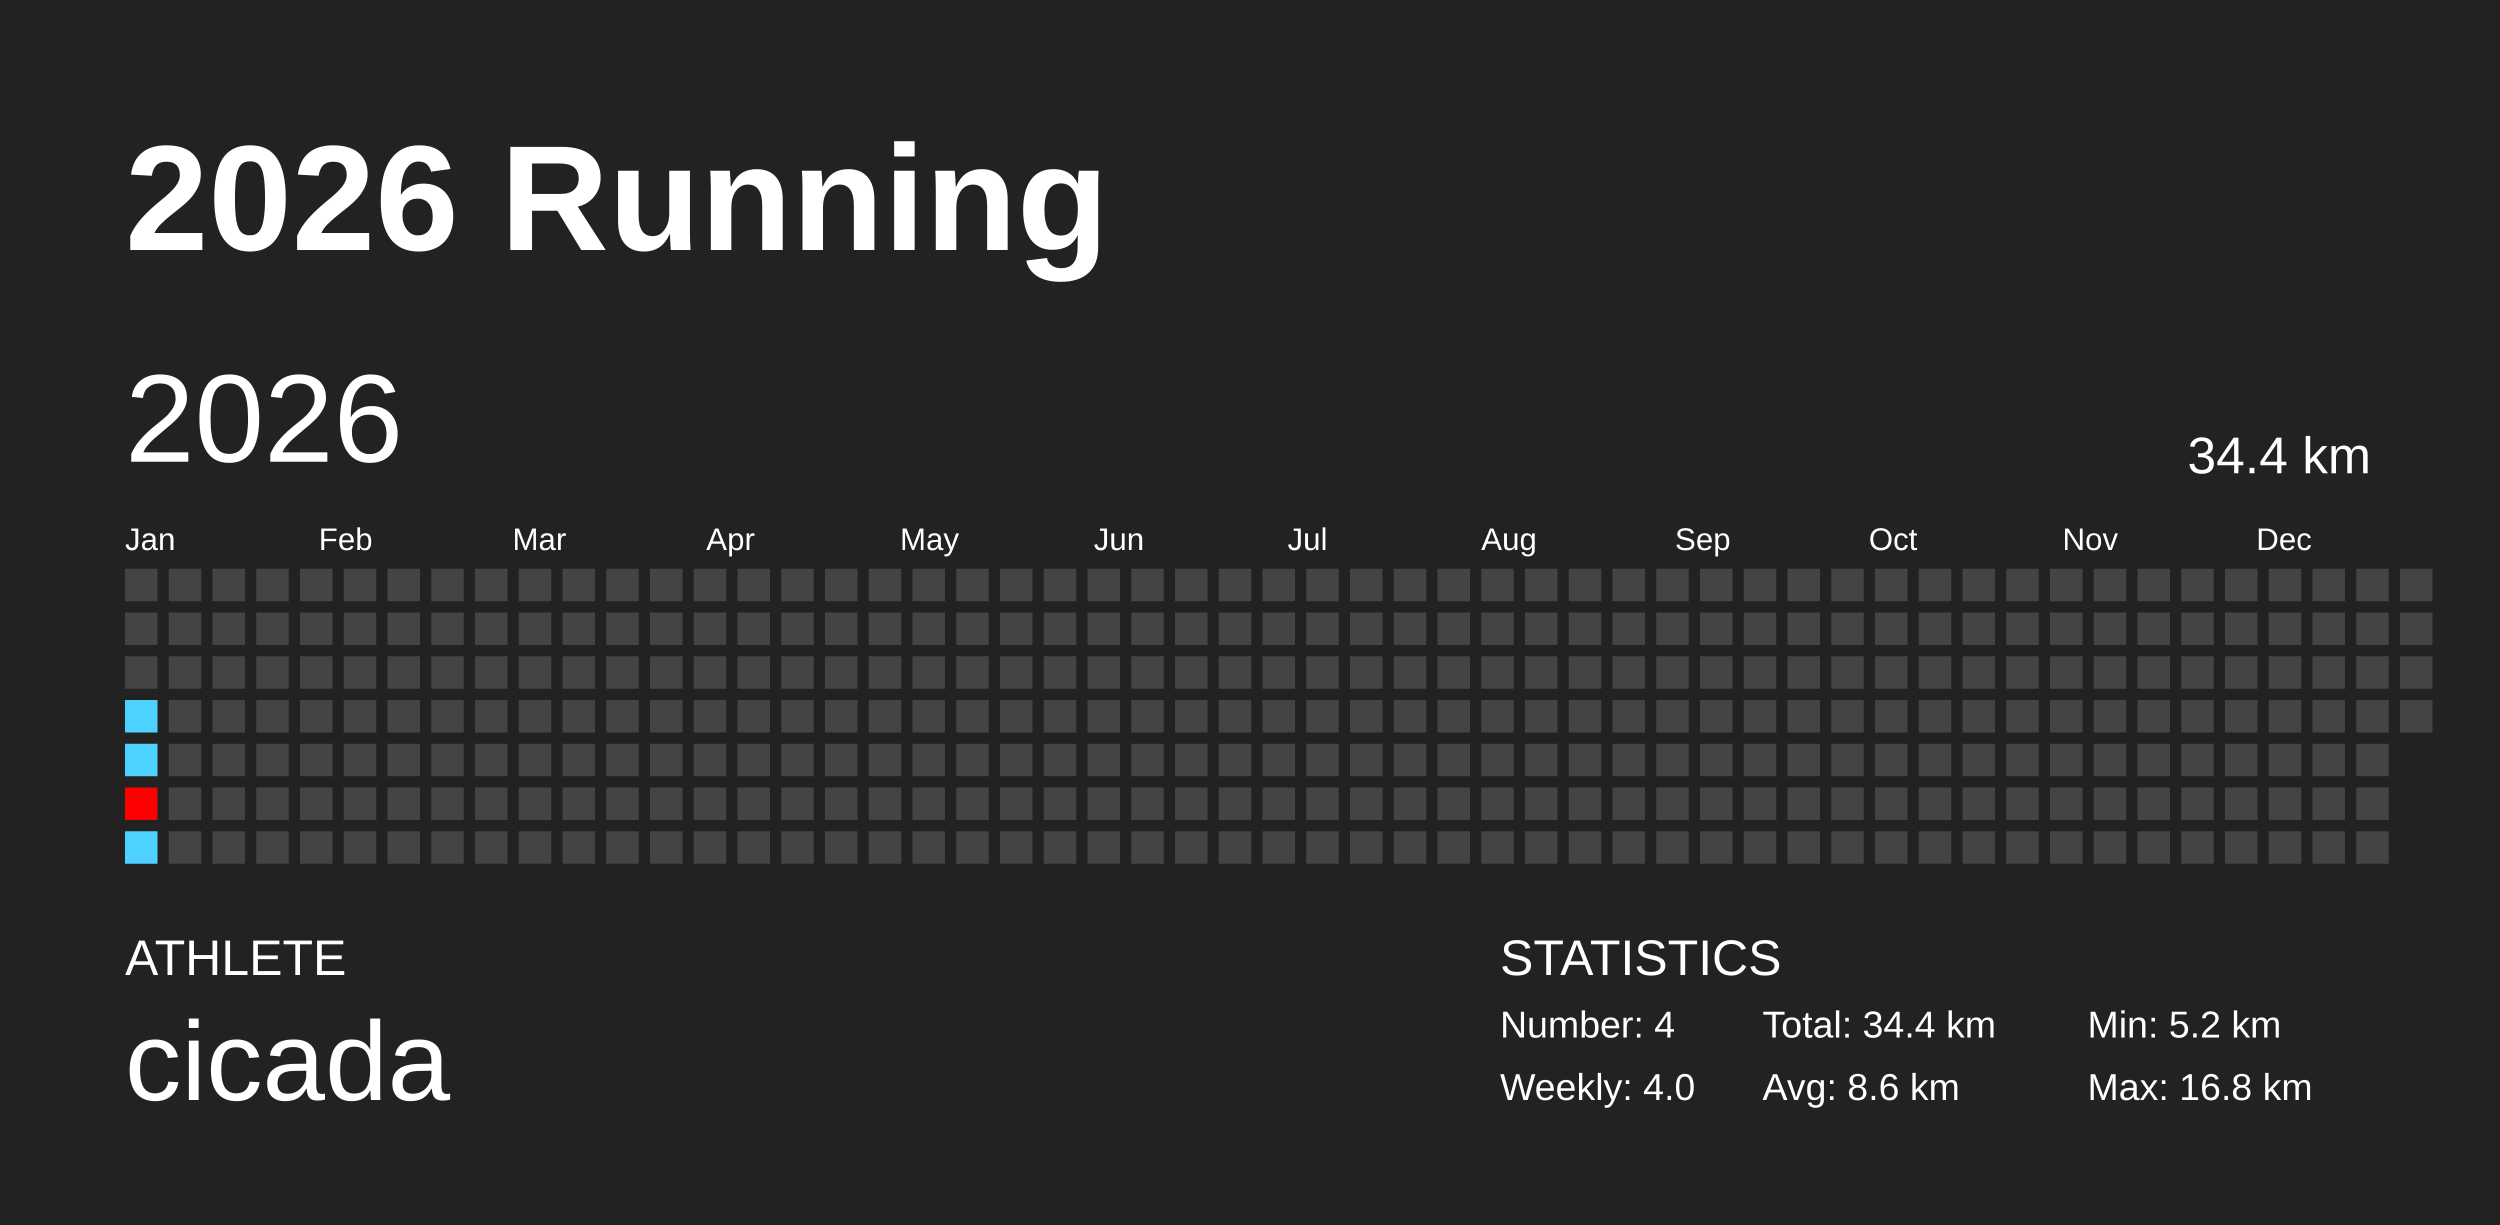
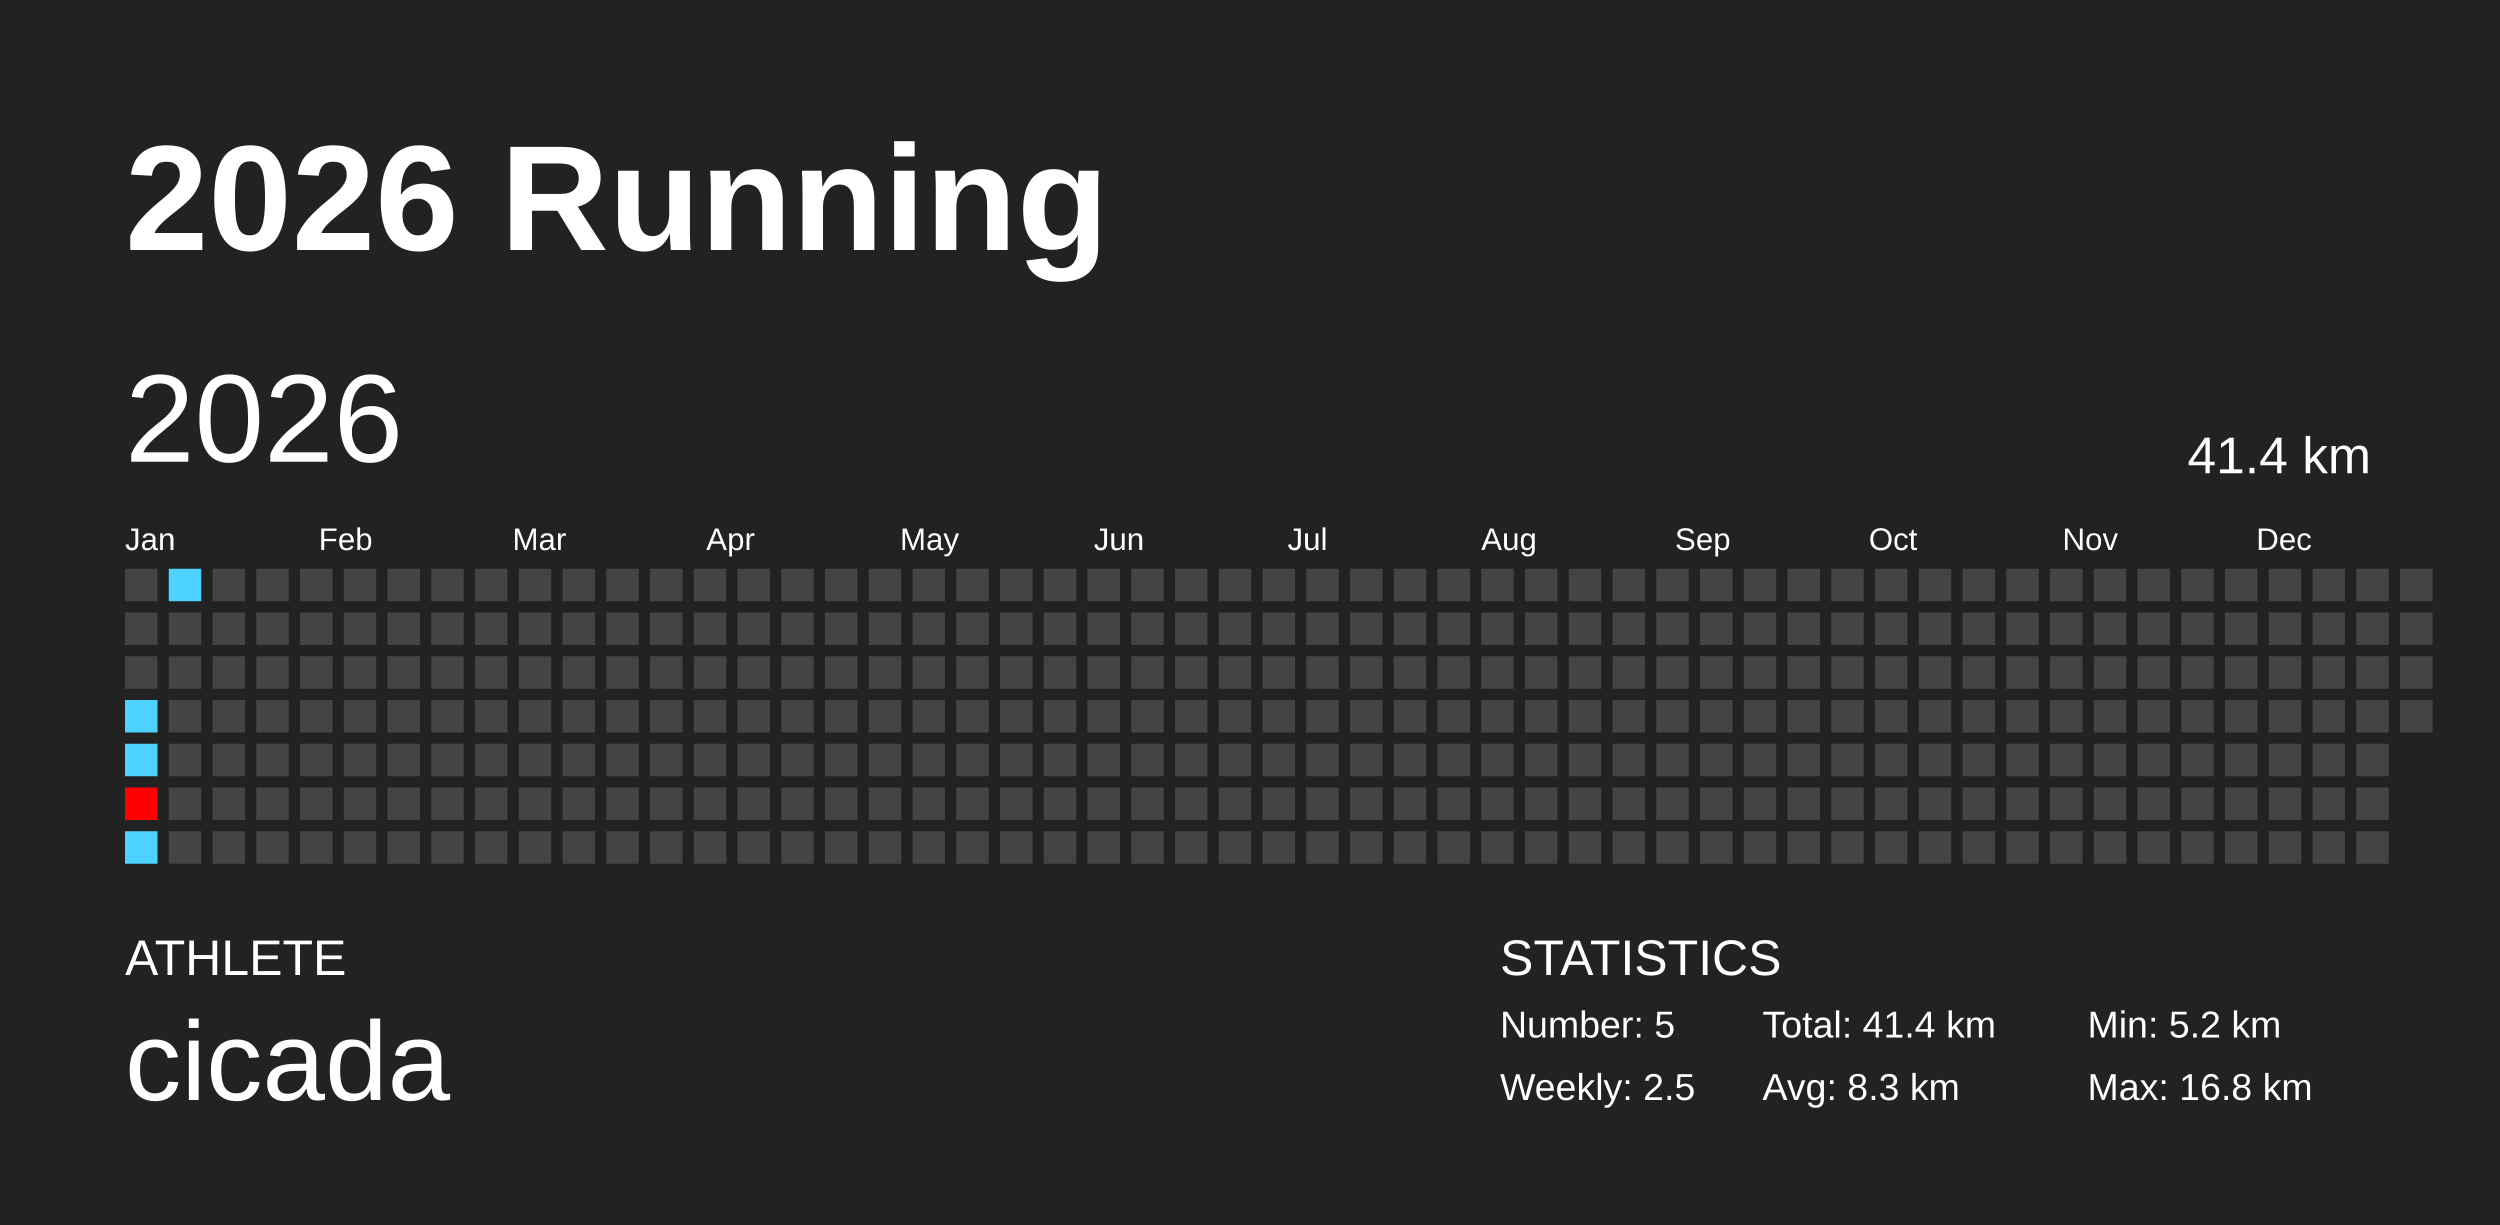
<svg xmlns="http://www.w3.org/2000/svg" baseProfile="full" height="98mm" version="1.1" viewBox="0,0,200,98" width="200mm">
  <defs />
  <rect fill="#222222" height="98" width="200" x="0" y="0" />
  <text fill="#FFFFFF" style="font-size:12px; font-family:Arial; font-weight:bold;" x="10" y="20">2026 Running</text>
  <text fill="#FFFFFF" style="font-size:4px; font-family:Arial" x="10" y="78">ATHLETE</text>
  <text fill="#FFFFFF" style="font-size:9px; font-family:Arial" x="10" y="88">cicada</text>
  <text fill="#FFFFFF" style="font-size:4px; font-family:Arial" x="120" y="78">STATISTICS</text>
-   <text fill="#FFFFFF" style="font-size:3px; font-family:Arial" x="120" y="83">Number: 4</text>
-   <text fill="#FFFFFF" style="font-size:3px; font-family:Arial" x="120" y="88">Weekly: 4.0</text>
-   <text fill="#FFFFFF" style="font-size:3px; font-family:Arial" x="141" y="83">Total: 34.4 km</text>
-   <text fill="#FFFFFF" style="font-size:3px; font-family:Arial" x="141" y="88">Avg: 8.6 km</text>
+   <text fill="#FFFFFF" style="font-size:3px; font-family:Arial" x="120" y="83">Number: 5</text>
+   <text fill="#FFFFFF" style="font-size:3px; font-family:Arial" x="120" y="88">Weekly: 2.5</text>
+   <text fill="#FFFFFF" style="font-size:3px; font-family:Arial" x="141" y="83">Total: 41.4 km</text>
+   <text fill="#FFFFFF" style="font-size:3px; font-family:Arial" x="141" y="88">Avg: 8.3 km</text>
  <text fill="#FFFFFF" style="font-size:3px; font-family:Arial" x="167" y="83">Min: 5.2 km</text>
  <text fill="#FFFFFF" style="font-size:3px; font-family:Arial" x="167" y="88">Max: 16.8 km</text>
  <text dominant-baseline="hanging" fill="#FFFFFF" style="font-size:10.0px; font-family:Arial;" x="10" y="30">2026</text>
-   <text dominant-baseline="hanging" fill="#FFFFFF" style="font-size:4.125px; font-family:Arial;" x="175" y="35">34.4 km</text>
+   <text dominant-baseline="hanging" fill="#FFFFFF" style="font-size:4.125px; font-family:Arial;" x="175" y="35">41.4 km</text>
  <text fill="#FFFFFF" style="font-size:2.5px; font-family:Arial" x="10.0" y="44">Jan</text>
  <text fill="#FFFFFF" style="font-size:2.5px; font-family:Arial" x="25.5" y="44">Feb</text>
  <text fill="#FFFFFF" style="font-size:2.5px; font-family:Arial" x="41.0" y="44">Mar</text>
  <text fill="#FFFFFF" style="font-size:2.5px; font-family:Arial" x="56.5" y="44">Apr</text>
  <text fill="#FFFFFF" style="font-size:2.5px; font-family:Arial" x="72.0" y="44">May</text>
  <text fill="#FFFFFF" style="font-size:2.5px; font-family:Arial" x="87.5" y="44">Jun</text>
  <text fill="#FFFFFF" style="font-size:2.5px; font-family:Arial" x="103.0" y="44">Jul</text>
  <text fill="#FFFFFF" style="font-size:2.5px; font-family:Arial" x="118.5" y="44">Aug</text>
  <text fill="#FFFFFF" style="font-size:2.5px; font-family:Arial" x="134.0" y="44">Sep</text>
  <text fill="#FFFFFF" style="font-size:2.5px; font-family:Arial" x="149.5" y="44">Oct</text>
  <text fill="#FFFFFF" style="font-size:2.5px; font-family:Arial" x="165.0" y="44">Nov</text>
  <text fill="#FFFFFF" style="font-size:2.5px; font-family:Arial" x="180.5" y="44">Dec</text>
  <rect fill="#444444" height="2.6" width="2.6" x="10.0" y="45.5" />
  <rect fill="#444444" height="2.6" width="2.6" x="10.0" y="49.0" />
  <rect fill="#444444" height="2.6" width="2.6" x="10.0" y="52.5" />
  <rect fill="#4dd2ff" height="2.6" width="2.6" x="10.0" y="56.0" />
  <rect fill="#4dd2ff" height="2.6" width="2.6" x="10.0" y="59.5" />
  <rect fill="#ff0000" height="2.6" width="2.6" x="10.0" y="63.0" />
  <rect fill="#4dd2ff" height="2.6" width="2.6" x="10.0" y="66.5" />
-   <rect fill="#444444" height="2.6" width="2.6" x="13.5" y="45.5" />
+   <rect fill="#4dd2ff" height="2.6" width="2.6" x="13.5" y="45.5" />
  <rect fill="#444444" height="2.6" width="2.6" x="13.5" y="49.0" />
  <rect fill="#444444" height="2.6" width="2.6" x="13.5" y="52.5" />
  <rect fill="#444444" height="2.6" width="2.6" x="13.5" y="56.0" />
  <rect fill="#444444" height="2.6" width="2.6" x="13.5" y="59.5" />
  <rect fill="#444444" height="2.6" width="2.6" x="13.5" y="63.0" />
  <rect fill="#444444" height="2.6" width="2.6" x="13.5" y="66.5" />
  <rect fill="#444444" height="2.6" width="2.6" x="17.0" y="45.5" />
  <rect fill="#444444" height="2.6" width="2.6" x="17.0" y="49.0" />
  <rect fill="#444444" height="2.6" width="2.6" x="17.0" y="52.5" />
  <rect fill="#444444" height="2.6" width="2.6" x="17.0" y="56.0" />
  <rect fill="#444444" height="2.6" width="2.6" x="17.0" y="59.5" />
  <rect fill="#444444" height="2.6" width="2.6" x="17.0" y="63.0" />
  <rect fill="#444444" height="2.6" width="2.6" x="17.0" y="66.5" />
  <rect fill="#444444" height="2.6" width="2.6" x="20.5" y="45.5" />
  <rect fill="#444444" height="2.6" width="2.6" x="20.5" y="49.0" />
  <rect fill="#444444" height="2.6" width="2.6" x="20.5" y="52.5" />
  <rect fill="#444444" height="2.6" width="2.6" x="20.5" y="56.0" />
  <rect fill="#444444" height="2.6" width="2.6" x="20.5" y="59.5" />
  <rect fill="#444444" height="2.6" width="2.6" x="20.5" y="63.0" />
  <rect fill="#444444" height="2.6" width="2.6" x="20.5" y="66.5" />
  <rect fill="#444444" height="2.6" width="2.6" x="24.0" y="45.5" />
  <rect fill="#444444" height="2.6" width="2.6" x="24.0" y="49.0" />
  <rect fill="#444444" height="2.6" width="2.6" x="24.0" y="52.5" />
  <rect fill="#444444" height="2.6" width="2.6" x="24.0" y="56.0" />
  <rect fill="#444444" height="2.6" width="2.6" x="24.0" y="59.5" />
  <rect fill="#444444" height="2.6" width="2.6" x="24.0" y="63.0" />
  <rect fill="#444444" height="2.6" width="2.6" x="24.0" y="66.5" />
  <rect fill="#444444" height="2.6" width="2.6" x="27.5" y="45.5" />
  <rect fill="#444444" height="2.6" width="2.6" x="27.5" y="49.0" />
  <rect fill="#444444" height="2.6" width="2.6" x="27.5" y="52.5" />
  <rect fill="#444444" height="2.6" width="2.6" x="27.5" y="56.0" />
  <rect fill="#444444" height="2.6" width="2.6" x="27.5" y="59.5" />
  <rect fill="#444444" height="2.6" width="2.6" x="27.5" y="63.0" />
  <rect fill="#444444" height="2.6" width="2.6" x="27.5" y="66.5" />
  <rect fill="#444444" height="2.6" width="2.6" x="31.0" y="45.5" />
  <rect fill="#444444" height="2.6" width="2.6" x="31.0" y="49.0" />
  <rect fill="#444444" height="2.6" width="2.6" x="31.0" y="52.5" />
  <rect fill="#444444" height="2.6" width="2.6" x="31.0" y="56.0" />
  <rect fill="#444444" height="2.6" width="2.6" x="31.0" y="59.5" />
  <rect fill="#444444" height="2.6" width="2.6" x="31.0" y="63.0" />
  <rect fill="#444444" height="2.6" width="2.6" x="31.0" y="66.5" />
  <rect fill="#444444" height="2.6" width="2.6" x="34.5" y="45.5" />
  <rect fill="#444444" height="2.6" width="2.6" x="34.5" y="49.0" />
  <rect fill="#444444" height="2.6" width="2.6" x="34.5" y="52.5" />
  <rect fill="#444444" height="2.6" width="2.6" x="34.5" y="56.0" />
  <rect fill="#444444" height="2.6" width="2.6" x="34.5" y="59.5" />
  <rect fill="#444444" height="2.6" width="2.6" x="34.5" y="63.0" />
  <rect fill="#444444" height="2.6" width="2.6" x="34.5" y="66.5" />
  <rect fill="#444444" height="2.6" width="2.6" x="38.0" y="45.5" />
  <rect fill="#444444" height="2.6" width="2.6" x="38.0" y="49.0" />
  <rect fill="#444444" height="2.6" width="2.6" x="38.0" y="52.5" />
  <rect fill="#444444" height="2.6" width="2.6" x="38.0" y="56.0" />
  <rect fill="#444444" height="2.6" width="2.6" x="38.0" y="59.5" />
  <rect fill="#444444" height="2.6" width="2.6" x="38.0" y="63.0" />
  <rect fill="#444444" height="2.6" width="2.6" x="38.0" y="66.5" />
  <rect fill="#444444" height="2.6" width="2.6" x="41.5" y="45.5" />
  <rect fill="#444444" height="2.6" width="2.6" x="41.5" y="49.0" />
  <rect fill="#444444" height="2.6" width="2.6" x="41.5" y="52.5" />
  <rect fill="#444444" height="2.6" width="2.6" x="41.5" y="56.0" />
  <rect fill="#444444" height="2.6" width="2.6" x="41.5" y="59.5" />
  <rect fill="#444444" height="2.6" width="2.6" x="41.5" y="63.0" />
  <rect fill="#444444" height="2.6" width="2.6" x="41.5" y="66.5" />
  <rect fill="#444444" height="2.6" width="2.6" x="45.0" y="45.5" />
  <rect fill="#444444" height="2.6" width="2.6" x="45.0" y="49.0" />
  <rect fill="#444444" height="2.6" width="2.6" x="45.0" y="52.5" />
  <rect fill="#444444" height="2.6" width="2.6" x="45.0" y="56.0" />
  <rect fill="#444444" height="2.6" width="2.6" x="45.0" y="59.5" />
  <rect fill="#444444" height="2.6" width="2.6" x="45.0" y="63.0" />
  <rect fill="#444444" height="2.6" width="2.6" x="45.0" y="66.5" />
  <rect fill="#444444" height="2.6" width="2.6" x="48.5" y="45.5" />
  <rect fill="#444444" height="2.6" width="2.6" x="48.5" y="49.0" />
  <rect fill="#444444" height="2.6" width="2.6" x="48.5" y="52.5" />
  <rect fill="#444444" height="2.6" width="2.6" x="48.5" y="56.0" />
  <rect fill="#444444" height="2.6" width="2.6" x="48.5" y="59.5" />
  <rect fill="#444444" height="2.6" width="2.6" x="48.5" y="63.0" />
  <rect fill="#444444" height="2.6" width="2.6" x="48.5" y="66.5" />
  <rect fill="#444444" height="2.6" width="2.6" x="52.0" y="45.5" />
  <rect fill="#444444" height="2.6" width="2.6" x="52.0" y="49.0" />
  <rect fill="#444444" height="2.6" width="2.6" x="52.0" y="52.5" />
  <rect fill="#444444" height="2.6" width="2.6" x="52.0" y="56.0" />
  <rect fill="#444444" height="2.6" width="2.6" x="52.0" y="59.5" />
  <rect fill="#444444" height="2.6" width="2.6" x="52.0" y="63.0" />
  <rect fill="#444444" height="2.6" width="2.6" x="52.0" y="66.5" />
  <rect fill="#444444" height="2.6" width="2.6" x="55.5" y="45.5" />
  <rect fill="#444444" height="2.6" width="2.6" x="55.5" y="49.0" />
  <rect fill="#444444" height="2.6" width="2.6" x="55.5" y="52.5" />
  <rect fill="#444444" height="2.6" width="2.6" x="55.5" y="56.0" />
  <rect fill="#444444" height="2.6" width="2.6" x="55.5" y="59.5" />
  <rect fill="#444444" height="2.6" width="2.6" x="55.5" y="63.0" />
  <rect fill="#444444" height="2.6" width="2.6" x="55.5" y="66.5" />
  <rect fill="#444444" height="2.6" width="2.6" x="59.0" y="45.5" />
  <rect fill="#444444" height="2.6" width="2.6" x="59.0" y="49.0" />
  <rect fill="#444444" height="2.6" width="2.6" x="59.0" y="52.5" />
  <rect fill="#444444" height="2.6" width="2.6" x="59.0" y="56.0" />
  <rect fill="#444444" height="2.6" width="2.6" x="59.0" y="59.5" />
  <rect fill="#444444" height="2.6" width="2.6" x="59.0" y="63.0" />
  <rect fill="#444444" height="2.6" width="2.6" x="59.0" y="66.5" />
  <rect fill="#444444" height="2.6" width="2.6" x="62.5" y="45.5" />
  <rect fill="#444444" height="2.6" width="2.6" x="62.5" y="49.0" />
  <rect fill="#444444" height="2.6" width="2.6" x="62.5" y="52.5" />
  <rect fill="#444444" height="2.6" width="2.6" x="62.5" y="56.0" />
  <rect fill="#444444" height="2.6" width="2.6" x="62.5" y="59.5" />
  <rect fill="#444444" height="2.6" width="2.6" x="62.5" y="63.0" />
  <rect fill="#444444" height="2.6" width="2.6" x="62.5" y="66.5" />
  <rect fill="#444444" height="2.6" width="2.6" x="66.0" y="45.5" />
  <rect fill="#444444" height="2.6" width="2.6" x="66.0" y="49.0" />
  <rect fill="#444444" height="2.6" width="2.6" x="66.0" y="52.5" />
  <rect fill="#444444" height="2.6" width="2.6" x="66.0" y="56.0" />
  <rect fill="#444444" height="2.6" width="2.6" x="66.0" y="59.5" />
  <rect fill="#444444" height="2.6" width="2.6" x="66.0" y="63.0" />
  <rect fill="#444444" height="2.6" width="2.6" x="66.0" y="66.5" />
  <rect fill="#444444" height="2.6" width="2.6" x="69.5" y="45.5" />
  <rect fill="#444444" height="2.6" width="2.6" x="69.5" y="49.0" />
  <rect fill="#444444" height="2.6" width="2.6" x="69.5" y="52.5" />
  <rect fill="#444444" height="2.6" width="2.6" x="69.5" y="56.0" />
  <rect fill="#444444" height="2.6" width="2.6" x="69.5" y="59.5" />
  <rect fill="#444444" height="2.6" width="2.6" x="69.5" y="63.0" />
  <rect fill="#444444" height="2.6" width="2.6" x="69.5" y="66.5" />
  <rect fill="#444444" height="2.6" width="2.6" x="73.0" y="45.5" />
  <rect fill="#444444" height="2.6" width="2.6" x="73.0" y="49.0" />
  <rect fill="#444444" height="2.6" width="2.6" x="73.0" y="52.5" />
  <rect fill="#444444" height="2.6" width="2.6" x="73.0" y="56.0" />
  <rect fill="#444444" height="2.6" width="2.6" x="73.0" y="59.5" />
  <rect fill="#444444" height="2.6" width="2.6" x="73.0" y="63.0" />
  <rect fill="#444444" height="2.6" width="2.6" x="73.0" y="66.5" />
  <rect fill="#444444" height="2.6" width="2.6" x="76.5" y="45.5" />
  <rect fill="#444444" height="2.6" width="2.6" x="76.5" y="49.0" />
  <rect fill="#444444" height="2.6" width="2.6" x="76.5" y="52.5" />
  <rect fill="#444444" height="2.6" width="2.6" x="76.5" y="56.0" />
  <rect fill="#444444" height="2.6" width="2.6" x="76.5" y="59.5" />
  <rect fill="#444444" height="2.6" width="2.6" x="76.5" y="63.0" />
  <rect fill="#444444" height="2.6" width="2.6" x="76.5" y="66.5" />
  <rect fill="#444444" height="2.6" width="2.6" x="80.0" y="45.5" />
  <rect fill="#444444" height="2.6" width="2.6" x="80.0" y="49.0" />
  <rect fill="#444444" height="2.6" width="2.6" x="80.0" y="52.5" />
  <rect fill="#444444" height="2.6" width="2.6" x="80.0" y="56.0" />
  <rect fill="#444444" height="2.6" width="2.6" x="80.0" y="59.5" />
  <rect fill="#444444" height="2.6" width="2.6" x="80.0" y="63.0" />
  <rect fill="#444444" height="2.6" width="2.6" x="80.0" y="66.5" />
  <rect fill="#444444" height="2.6" width="2.6" x="83.5" y="45.5" />
  <rect fill="#444444" height="2.6" width="2.6" x="83.5" y="49.0" />
  <rect fill="#444444" height="2.6" width="2.6" x="83.5" y="52.5" />
  <rect fill="#444444" height="2.6" width="2.6" x="83.5" y="56.0" />
  <rect fill="#444444" height="2.6" width="2.6" x="83.5" y="59.5" />
  <rect fill="#444444" height="2.6" width="2.6" x="83.5" y="63.0" />
  <rect fill="#444444" height="2.6" width="2.6" x="83.5" y="66.5" />
  <rect fill="#444444" height="2.6" width="2.6" x="87.0" y="45.5" />
  <rect fill="#444444" height="2.6" width="2.6" x="87.0" y="49.0" />
  <rect fill="#444444" height="2.6" width="2.6" x="87.0" y="52.5" />
  <rect fill="#444444" height="2.6" width="2.6" x="87.0" y="56.0" />
  <rect fill="#444444" height="2.6" width="2.6" x="87.0" y="59.5" />
  <rect fill="#444444" height="2.6" width="2.6" x="87.0" y="63.0" />
  <rect fill="#444444" height="2.6" width="2.6" x="87.0" y="66.5" />
  <rect fill="#444444" height="2.6" width="2.6" x="90.5" y="45.5" />
  <rect fill="#444444" height="2.6" width="2.6" x="90.5" y="49.0" />
  <rect fill="#444444" height="2.6" width="2.6" x="90.5" y="52.5" />
  <rect fill="#444444" height="2.6" width="2.6" x="90.5" y="56.0" />
  <rect fill="#444444" height="2.6" width="2.6" x="90.5" y="59.5" />
  <rect fill="#444444" height="2.6" width="2.6" x="90.5" y="63.0" />
  <rect fill="#444444" height="2.6" width="2.6" x="90.5" y="66.5" />
  <rect fill="#444444" height="2.6" width="2.6" x="94.0" y="45.5" />
  <rect fill="#444444" height="2.6" width="2.6" x="94.0" y="49.0" />
  <rect fill="#444444" height="2.6" width="2.6" x="94.0" y="52.5" />
  <rect fill="#444444" height="2.6" width="2.6" x="94.0" y="56.0" />
  <rect fill="#444444" height="2.6" width="2.6" x="94.0" y="59.5" />
  <rect fill="#444444" height="2.6" width="2.6" x="94.0" y="63.0" />
  <rect fill="#444444" height="2.6" width="2.6" x="94.0" y="66.5" />
  <rect fill="#444444" height="2.6" width="2.6" x="97.5" y="45.5" />
  <rect fill="#444444" height="2.6" width="2.6" x="97.5" y="49.0" />
  <rect fill="#444444" height="2.6" width="2.6" x="97.5" y="52.5" />
  <rect fill="#444444" height="2.6" width="2.6" x="97.5" y="56.0" />
  <rect fill="#444444" height="2.6" width="2.6" x="97.5" y="59.5" />
  <rect fill="#444444" height="2.6" width="2.6" x="97.5" y="63.0" />
  <rect fill="#444444" height="2.6" width="2.6" x="97.5" y="66.5" />
  <rect fill="#444444" height="2.6" width="2.6" x="101.0" y="45.5" />
  <rect fill="#444444" height="2.6" width="2.6" x="101.0" y="49.0" />
  <rect fill="#444444" height="2.6" width="2.6" x="101.0" y="52.5" />
  <rect fill="#444444" height="2.6" width="2.6" x="101.0" y="56.0" />
  <rect fill="#444444" height="2.6" width="2.6" x="101.0" y="59.5" />
  <rect fill="#444444" height="2.6" width="2.6" x="101.0" y="63.0" />
  <rect fill="#444444" height="2.6" width="2.6" x="101.0" y="66.5" />
  <rect fill="#444444" height="2.6" width="2.6" x="104.5" y="45.5" />
  <rect fill="#444444" height="2.6" width="2.6" x="104.5" y="49.0" />
  <rect fill="#444444" height="2.6" width="2.6" x="104.5" y="52.5" />
  <rect fill="#444444" height="2.6" width="2.6" x="104.5" y="56.0" />
  <rect fill="#444444" height="2.6" width="2.6" x="104.5" y="59.5" />
  <rect fill="#444444" height="2.6" width="2.6" x="104.5" y="63.0" />
  <rect fill="#444444" height="2.6" width="2.6" x="104.5" y="66.5" />
  <rect fill="#444444" height="2.6" width="2.6" x="108.0" y="45.5" />
  <rect fill="#444444" height="2.6" width="2.6" x="108.0" y="49.0" />
  <rect fill="#444444" height="2.6" width="2.6" x="108.0" y="52.5" />
  <rect fill="#444444" height="2.6" width="2.6" x="108.0" y="56.0" />
  <rect fill="#444444" height="2.6" width="2.6" x="108.0" y="59.5" />
  <rect fill="#444444" height="2.6" width="2.6" x="108.0" y="63.0" />
  <rect fill="#444444" height="2.6" width="2.6" x="108.0" y="66.5" />
  <rect fill="#444444" height="2.6" width="2.6" x="111.5" y="45.5" />
  <rect fill="#444444" height="2.6" width="2.6" x="111.5" y="49.0" />
  <rect fill="#444444" height="2.6" width="2.6" x="111.5" y="52.5" />
  <rect fill="#444444" height="2.6" width="2.6" x="111.5" y="56.0" />
  <rect fill="#444444" height="2.6" width="2.6" x="111.5" y="59.5" />
  <rect fill="#444444" height="2.6" width="2.6" x="111.5" y="63.0" />
  <rect fill="#444444" height="2.6" width="2.6" x="111.5" y="66.5" />
  <rect fill="#444444" height="2.6" width="2.6" x="115.0" y="45.5" />
  <rect fill="#444444" height="2.6" width="2.6" x="115.0" y="49.0" />
  <rect fill="#444444" height="2.6" width="2.6" x="115.0" y="52.5" />
  <rect fill="#444444" height="2.6" width="2.6" x="115.0" y="56.0" />
  <rect fill="#444444" height="2.6" width="2.6" x="115.0" y="59.5" />
  <rect fill="#444444" height="2.6" width="2.6" x="115.0" y="63.0" />
  <rect fill="#444444" height="2.6" width="2.6" x="115.0" y="66.5" />
  <rect fill="#444444" height="2.6" width="2.6" x="118.5" y="45.5" />
  <rect fill="#444444" height="2.6" width="2.6" x="118.5" y="49.0" />
  <rect fill="#444444" height="2.6" width="2.6" x="118.5" y="52.5" />
  <rect fill="#444444" height="2.6" width="2.6" x="118.5" y="56.0" />
  <rect fill="#444444" height="2.6" width="2.6" x="118.5" y="59.5" />
  <rect fill="#444444" height="2.6" width="2.6" x="118.5" y="63.0" />
  <rect fill="#444444" height="2.6" width="2.6" x="118.5" y="66.5" />
  <rect fill="#444444" height="2.6" width="2.6" x="122.0" y="45.5" />
  <rect fill="#444444" height="2.6" width="2.6" x="122.0" y="49.0" />
  <rect fill="#444444" height="2.6" width="2.6" x="122.0" y="52.5" />
  <rect fill="#444444" height="2.6" width="2.6" x="122.0" y="56.0" />
  <rect fill="#444444" height="2.6" width="2.6" x="122.0" y="59.5" />
  <rect fill="#444444" height="2.6" width="2.6" x="122.0" y="63.0" />
  <rect fill="#444444" height="2.6" width="2.6" x="122.0" y="66.5" />
  <rect fill="#444444" height="2.6" width="2.6" x="125.5" y="45.5" />
  <rect fill="#444444" height="2.6" width="2.6" x="125.5" y="49.0" />
  <rect fill="#444444" height="2.6" width="2.6" x="125.5" y="52.5" />
  <rect fill="#444444" height="2.6" width="2.6" x="125.5" y="56.0" />
  <rect fill="#444444" height="2.6" width="2.6" x="125.5" y="59.5" />
  <rect fill="#444444" height="2.6" width="2.6" x="125.5" y="63.0" />
  <rect fill="#444444" height="2.6" width="2.6" x="125.5" y="66.5" />
  <rect fill="#444444" height="2.6" width="2.6" x="129.0" y="45.5" />
  <rect fill="#444444" height="2.6" width="2.6" x="129.0" y="49.0" />
  <rect fill="#444444" height="2.6" width="2.6" x="129.0" y="52.5" />
  <rect fill="#444444" height="2.6" width="2.6" x="129.0" y="56.0" />
  <rect fill="#444444" height="2.6" width="2.6" x="129.0" y="59.5" />
  <rect fill="#444444" height="2.6" width="2.6" x="129.0" y="63.0" />
  <rect fill="#444444" height="2.6" width="2.6" x="129.0" y="66.5" />
  <rect fill="#444444" height="2.6" width="2.6" x="132.5" y="45.5" />
  <rect fill="#444444" height="2.6" width="2.6" x="132.5" y="49.0" />
  <rect fill="#444444" height="2.6" width="2.6" x="132.5" y="52.5" />
  <rect fill="#444444" height="2.6" width="2.6" x="132.5" y="56.0" />
  <rect fill="#444444" height="2.6" width="2.6" x="132.5" y="59.5" />
  <rect fill="#444444" height="2.6" width="2.6" x="132.5" y="63.0" />
  <rect fill="#444444" height="2.6" width="2.6" x="132.5" y="66.5" />
  <rect fill="#444444" height="2.6" width="2.6" x="136.0" y="45.5" />
  <rect fill="#444444" height="2.6" width="2.6" x="136.0" y="49.0" />
  <rect fill="#444444" height="2.6" width="2.6" x="136.0" y="52.5" />
  <rect fill="#444444" height="2.6" width="2.6" x="136.0" y="56.0" />
  <rect fill="#444444" height="2.6" width="2.6" x="136.0" y="59.5" />
  <rect fill="#444444" height="2.6" width="2.6" x="136.0" y="63.0" />
  <rect fill="#444444" height="2.6" width="2.6" x="136.0" y="66.5" />
  <rect fill="#444444" height="2.6" width="2.6" x="139.5" y="45.5" />
  <rect fill="#444444" height="2.6" width="2.6" x="139.5" y="49.0" />
  <rect fill="#444444" height="2.6" width="2.6" x="139.5" y="52.5" />
  <rect fill="#444444" height="2.6" width="2.6" x="139.5" y="56.0" />
  <rect fill="#444444" height="2.6" width="2.6" x="139.5" y="59.5" />
  <rect fill="#444444" height="2.6" width="2.6" x="139.5" y="63.0" />
  <rect fill="#444444" height="2.6" width="2.6" x="139.5" y="66.5" />
  <rect fill="#444444" height="2.6" width="2.6" x="143.0" y="45.5" />
  <rect fill="#444444" height="2.6" width="2.6" x="143.0" y="49.0" />
  <rect fill="#444444" height="2.6" width="2.6" x="143.0" y="52.5" />
  <rect fill="#444444" height="2.6" width="2.6" x="143.0" y="56.0" />
  <rect fill="#444444" height="2.6" width="2.6" x="143.0" y="59.5" />
  <rect fill="#444444" height="2.6" width="2.6" x="143.0" y="63.0" />
  <rect fill="#444444" height="2.6" width="2.6" x="143.0" y="66.5" />
  <rect fill="#444444" height="2.6" width="2.6" x="146.5" y="45.5" />
  <rect fill="#444444" height="2.6" width="2.6" x="146.5" y="49.0" />
  <rect fill="#444444" height="2.6" width="2.6" x="146.5" y="52.5" />
  <rect fill="#444444" height="2.6" width="2.6" x="146.5" y="56.0" />
  <rect fill="#444444" height="2.6" width="2.6" x="146.5" y="59.5" />
  <rect fill="#444444" height="2.6" width="2.6" x="146.5" y="63.0" />
  <rect fill="#444444" height="2.6" width="2.6" x="146.5" y="66.5" />
  <rect fill="#444444" height="2.6" width="2.6" x="150.0" y="45.5" />
  <rect fill="#444444" height="2.6" width="2.6" x="150.0" y="49.0" />
  <rect fill="#444444" height="2.6" width="2.6" x="150.0" y="52.5" />
  <rect fill="#444444" height="2.6" width="2.6" x="150.0" y="56.0" />
  <rect fill="#444444" height="2.6" width="2.6" x="150.0" y="59.5" />
  <rect fill="#444444" height="2.6" width="2.6" x="150.0" y="63.0" />
  <rect fill="#444444" height="2.6" width="2.6" x="150.0" y="66.5" />
  <rect fill="#444444" height="2.6" width="2.6" x="153.5" y="45.5" />
  <rect fill="#444444" height="2.6" width="2.6" x="153.5" y="49.0" />
  <rect fill="#444444" height="2.6" width="2.6" x="153.5" y="52.5" />
  <rect fill="#444444" height="2.6" width="2.6" x="153.5" y="56.0" />
  <rect fill="#444444" height="2.6" width="2.6" x="153.5" y="59.5" />
  <rect fill="#444444" height="2.6" width="2.6" x="153.5" y="63.0" />
  <rect fill="#444444" height="2.6" width="2.6" x="153.5" y="66.5" />
  <rect fill="#444444" height="2.6" width="2.6" x="157.0" y="45.5" />
  <rect fill="#444444" height="2.6" width="2.6" x="157.0" y="49.0" />
  <rect fill="#444444" height="2.6" width="2.6" x="157.0" y="52.5" />
  <rect fill="#444444" height="2.6" width="2.6" x="157.0" y="56.0" />
  <rect fill="#444444" height="2.6" width="2.6" x="157.0" y="59.5" />
  <rect fill="#444444" height="2.6" width="2.6" x="157.0" y="63.0" />
  <rect fill="#444444" height="2.6" width="2.6" x="157.0" y="66.5" />
  <rect fill="#444444" height="2.6" width="2.6" x="160.5" y="45.5" />
  <rect fill="#444444" height="2.6" width="2.6" x="160.5" y="49.0" />
  <rect fill="#444444" height="2.6" width="2.6" x="160.5" y="52.5" />
  <rect fill="#444444" height="2.6" width="2.6" x="160.5" y="56.0" />
  <rect fill="#444444" height="2.6" width="2.6" x="160.5" y="59.5" />
  <rect fill="#444444" height="2.6" width="2.6" x="160.5" y="63.0" />
  <rect fill="#444444" height="2.6" width="2.6" x="160.5" y="66.5" />
  <rect fill="#444444" height="2.6" width="2.6" x="164.0" y="45.5" />
  <rect fill="#444444" height="2.6" width="2.6" x="164.0" y="49.0" />
  <rect fill="#444444" height="2.6" width="2.6" x="164.0" y="52.5" />
  <rect fill="#444444" height="2.6" width="2.6" x="164.0" y="56.0" />
  <rect fill="#444444" height="2.6" width="2.6" x="164.0" y="59.5" />
  <rect fill="#444444" height="2.6" width="2.6" x="164.0" y="63.0" />
  <rect fill="#444444" height="2.6" width="2.6" x="164.0" y="66.5" />
  <rect fill="#444444" height="2.6" width="2.6" x="167.5" y="45.5" />
  <rect fill="#444444" height="2.6" width="2.6" x="167.5" y="49.0" />
  <rect fill="#444444" height="2.6" width="2.6" x="167.5" y="52.5" />
  <rect fill="#444444" height="2.6" width="2.6" x="167.5" y="56.0" />
  <rect fill="#444444" height="2.6" width="2.6" x="167.5" y="59.5" />
  <rect fill="#444444" height="2.6" width="2.6" x="167.5" y="63.0" />
  <rect fill="#444444" height="2.6" width="2.6" x="167.5" y="66.5" />
  <rect fill="#444444" height="2.6" width="2.6" x="171.0" y="45.5" />
  <rect fill="#444444" height="2.6" width="2.6" x="171.0" y="49.0" />
  <rect fill="#444444" height="2.6" width="2.6" x="171.0" y="52.5" />
  <rect fill="#444444" height="2.6" width="2.6" x="171.0" y="56.0" />
  <rect fill="#444444" height="2.6" width="2.6" x="171.0" y="59.5" />
  <rect fill="#444444" height="2.6" width="2.6" x="171.0" y="63.0" />
  <rect fill="#444444" height="2.6" width="2.6" x="171.0" y="66.5" />
  <rect fill="#444444" height="2.6" width="2.6" x="174.5" y="45.5" />
  <rect fill="#444444" height="2.6" width="2.6" x="174.5" y="49.0" />
  <rect fill="#444444" height="2.6" width="2.6" x="174.5" y="52.5" />
  <rect fill="#444444" height="2.6" width="2.6" x="174.5" y="56.0" />
  <rect fill="#444444" height="2.6" width="2.6" x="174.5" y="59.5" />
  <rect fill="#444444" height="2.6" width="2.6" x="174.5" y="63.0" />
  <rect fill="#444444" height="2.6" width="2.6" x="174.5" y="66.5" />
  <rect fill="#444444" height="2.6" width="2.6" x="178.0" y="45.5" />
  <rect fill="#444444" height="2.6" width="2.6" x="178.0" y="49.0" />
  <rect fill="#444444" height="2.6" width="2.6" x="178.0" y="52.5" />
  <rect fill="#444444" height="2.6" width="2.6" x="178.0" y="56.0" />
  <rect fill="#444444" height="2.6" width="2.6" x="178.0" y="59.5" />
  <rect fill="#444444" height="2.6" width="2.6" x="178.0" y="63.0" />
  <rect fill="#444444" height="2.6" width="2.6" x="178.0" y="66.5" />
  <rect fill="#444444" height="2.6" width="2.6" x="181.5" y="45.5" />
  <rect fill="#444444" height="2.6" width="2.6" x="181.5" y="49.0" />
  <rect fill="#444444" height="2.6" width="2.6" x="181.5" y="52.5" />
  <rect fill="#444444" height="2.6" width="2.6" x="181.5" y="56.0" />
  <rect fill="#444444" height="2.6" width="2.6" x="181.5" y="59.5" />
  <rect fill="#444444" height="2.6" width="2.6" x="181.5" y="63.0" />
  <rect fill="#444444" height="2.6" width="2.6" x="181.5" y="66.5" />
  <rect fill="#444444" height="2.6" width="2.6" x="185.0" y="45.5" />
  <rect fill="#444444" height="2.6" width="2.6" x="185.0" y="49.0" />
  <rect fill="#444444" height="2.6" width="2.6" x="185.0" y="52.5" />
  <rect fill="#444444" height="2.6" width="2.6" x="185.0" y="56.0" />
  <rect fill="#444444" height="2.6" width="2.6" x="185.0" y="59.5" />
  <rect fill="#444444" height="2.6" width="2.6" x="185.0" y="63.0" />
  <rect fill="#444444" height="2.6" width="2.6" x="185.0" y="66.5" />
  <rect fill="#444444" height="2.6" width="2.6" x="188.5" y="45.5" />
  <rect fill="#444444" height="2.6" width="2.6" x="188.5" y="49.0" />
  <rect fill="#444444" height="2.6" width="2.6" x="188.5" y="52.5" />
  <rect fill="#444444" height="2.6" width="2.6" x="188.5" y="56.0" />
  <rect fill="#444444" height="2.6" width="2.6" x="188.5" y="59.5" />
  <rect fill="#444444" height="2.6" width="2.6" x="188.5" y="63.0" />
  <rect fill="#444444" height="2.6" width="2.6" x="188.5" y="66.5" />
  <rect fill="#444444" height="2.6" width="2.6" x="192.0" y="45.5" />
  <rect fill="#444444" height="2.6" width="2.6" x="192.0" y="49.0" />
  <rect fill="#444444" height="2.6" width="2.6" x="192.0" y="52.5" />
  <rect fill="#444444" height="2.6" width="2.6" x="192.0" y="56.0" />
</svg>
